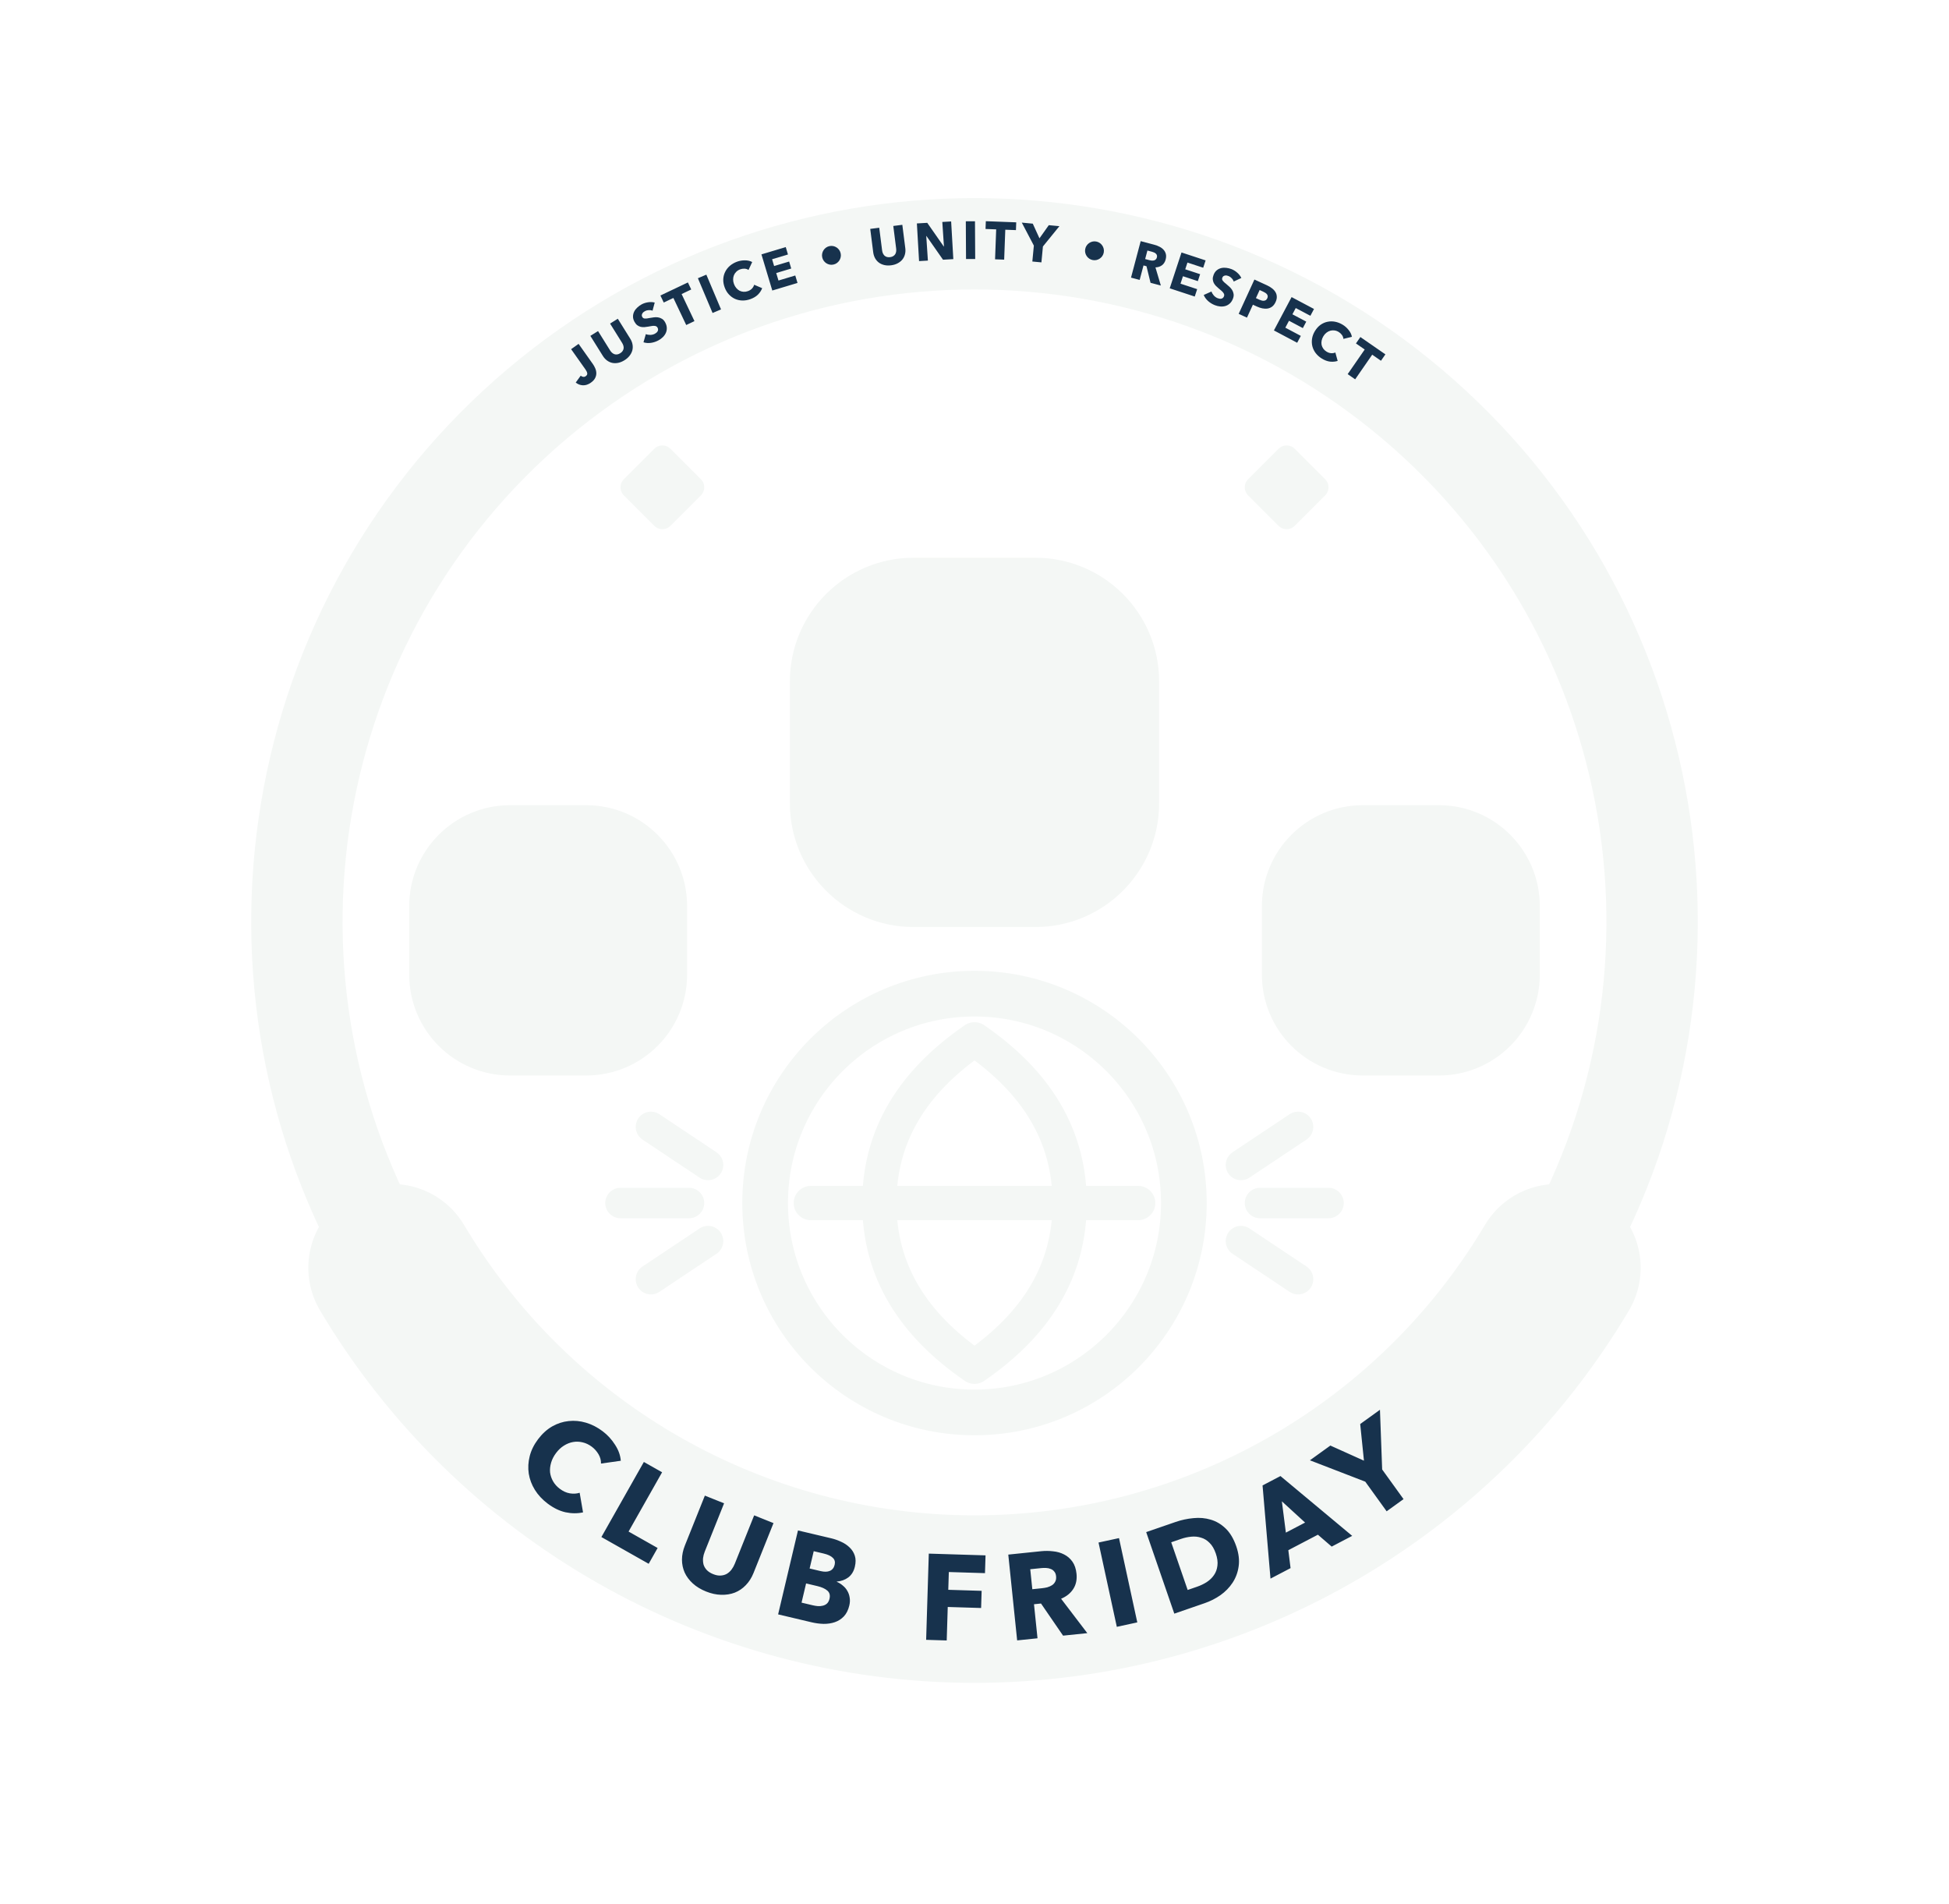
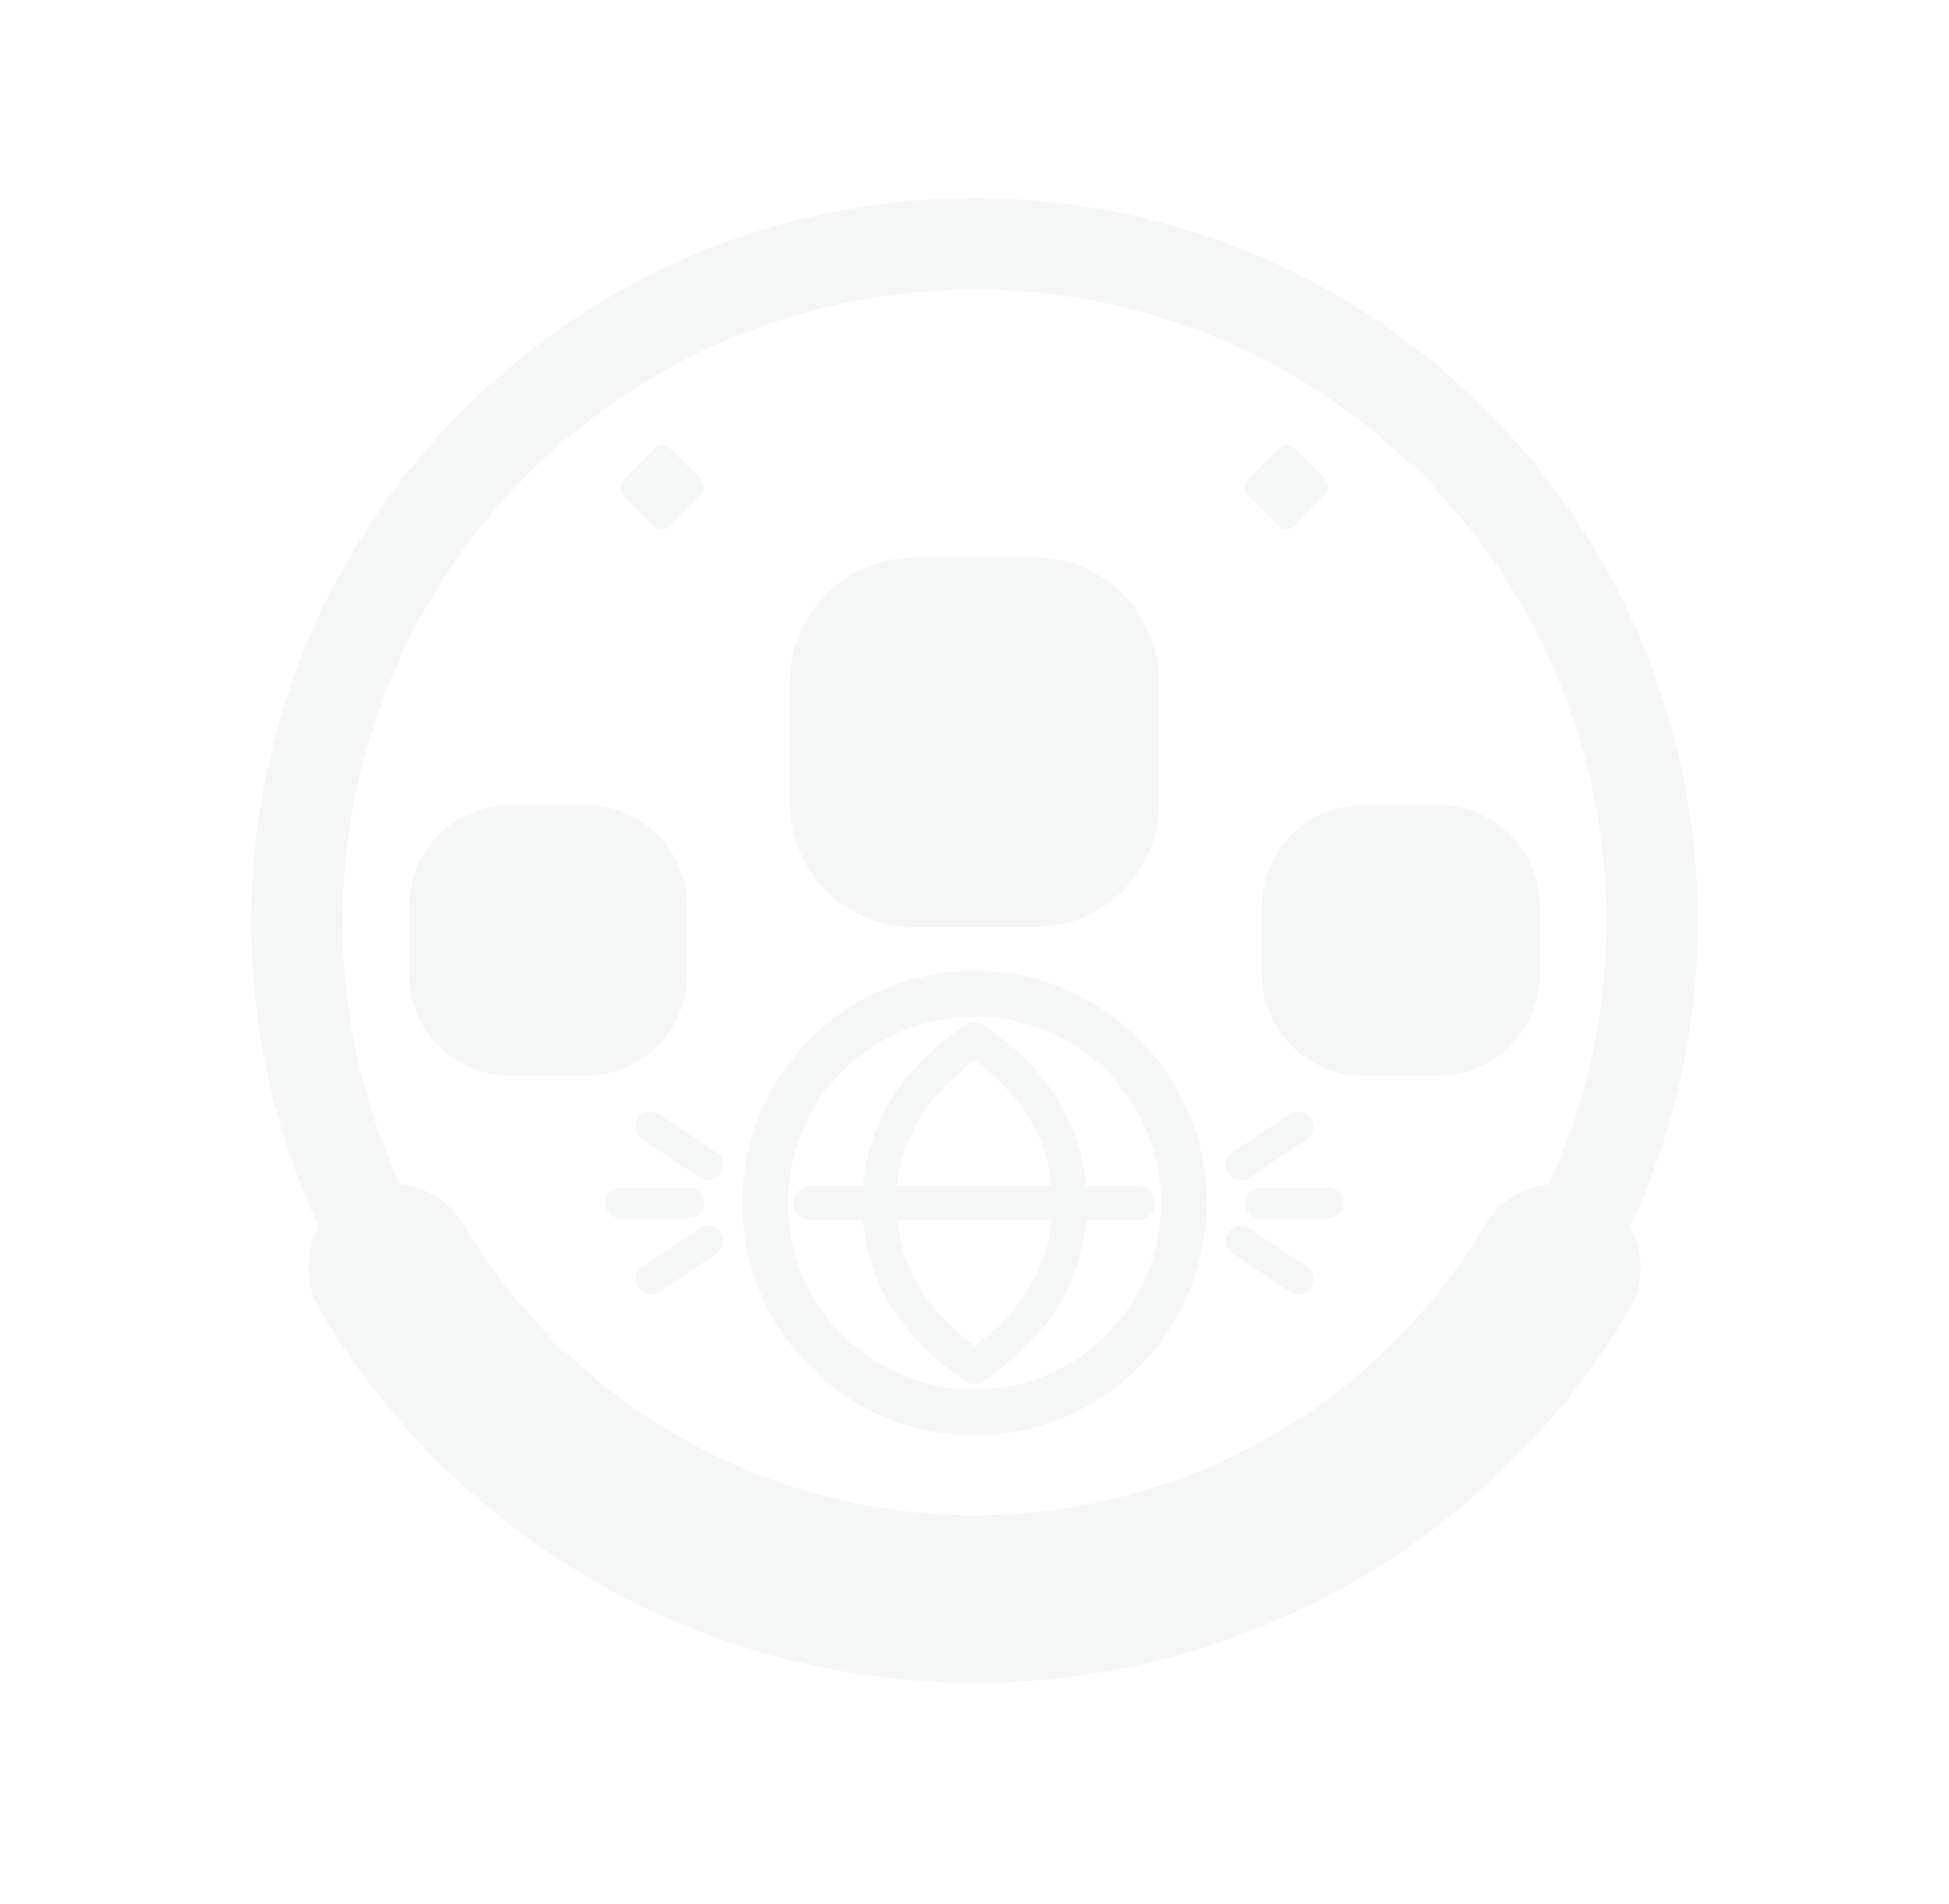
<svg xmlns="http://www.w3.org/2000/svg" viewBox="0 0 512 500" role="img" aria-labelledby="title desc" version="1.1" id="svg15">
  <g stroke="#F4F7F5" stroke-width="13" stroke-linecap="round" stroke-linejoin="round" id="g8">
    <path fill="none" stroke="#F4F7F5" d="M103 333a178 178 0 1 1 306 0" id="path1" />
    <g id="younger-member" aria-label="younger-member">
      <rect x="114" y="218" width="60" height="58" rx="20" fill="#F4F7F5" stroke="#F4F7F5" id="rect1" />
      <circle cx="144" cy="247" r="7" fill="none" stroke="none" id="circle1" />
    </g>
    <g id="adult-member" aria-label="adult-member">
      <rect x="214" y="153" width="84" height="84" rx="26" fill="#F4F7F5" stroke="#F4F7F5" id="rect2" />
      <circle cx="256" cy="195" r="9" fill="none" stroke="none" id="circle2" />
    </g>
    <g id="older-member" aria-label="older-member">
      <rect x="338" y="218" width="60" height="58" rx="20" fill="#F4F7F5" stroke="#F4F7F5" id="rect3" />
      <circle cx="368" cy="247" r="7" fill="none" stroke="none" id="circle3" />
    </g>
    <circle cx="256" cy="316" r="55" fill="none" stroke="#F4F7F5" stroke-width="12" id="circle4" />
    <path fill="none" stroke="#F4F7F5" stroke-width="9" d="M256 273c-16 11-25 25-25 43s9 32 25 43m0-86c16 11 25 25 25 43s-9 32-25 43m-43-43h86" id="path4" />
    <path fill="none" stroke="#F4F7F5" stroke-width="8" d="M181 316h-18M186 306l-15-10M186 326l-15 10M331 316h18M326 306l15-10M326 326l15 10" id="path5" />
    <path fill="none" stroke="#F4F7F5" d="M103 333a178 178 0 0 0 306 0" id="path6" />
    <path fill="#F4F7F5" stroke="#F4F7F5" stroke-width="6" d="m174 120 8 8-8 8-8-8z" id="path7" />
    <path fill="#F4F7F5" stroke="#F4F7F5" stroke-width="6" d="m338 120 8 8-8 8-8-8z" id="path8" />
  </g>
  <defs id="defs8">
    <path id="motto-arc" d="M103 333a178 178 0 1 1 306 0" />
    <path id="name-arc" d="M103 333a178 178 0 0 0 306 0" />
  </defs>
  <path d="M103 333a178 178 0 1 1 306 0" fill="none" stroke="#F4F7F5" stroke-width="24" stroke-linecap="round" id="path9" />
  <path d="M103 333a178 178 0 0 0 306 0" fill="none" stroke="#F4F7F5" stroke-width="44" stroke-linecap="round" id="path10" />
  <g font-family="Avenir Next, Trebuchet MS, Arial, sans-serif" text-anchor="middle" id="g15">
    <g id="text14" style="font-weight:700;font-size:14px;letter-spacing:1.5;stroke-width:0;paint-order:stroke fill" aria-label="JUSTICE•UNITY•RESPECT">
-       <path style="fill:#17324d" d="m 155.767,95.652 q 0.34,0.48 0.597,1.087 0.269,0.598 0.287,1.254 0.022,0.636 -0.302,1.294 -0.312,0.65 -1.135,1.232 -1.029,0.728 -2.086,0.687 -1.066,-0.052 -1.885,-0.724 l 1.313,-1.804 q 0.306,0.263 0.65,0.312 0.355,0.041 0.663,-0.178 0.48,-0.34 0.394,-0.776 -0.074,-0.445 -0.455,-0.982 l -3.777,-5.337 1.966,-1.391 3.769,5.325 z m 9.796,-6.688 q 0.474,0.76 0.605,1.553 0.136,0.773 -0.058,1.521 -0.201,0.736 -0.723,1.408 -0.51,0.664 -1.329,1.175 -0.832,0.519 -1.652,0.684 -0.821,0.165 -1.558,0.015 -0.745,-0.163 -1.379,-0.625 -0.642,-0.474 -1.116,-1.234 l -3.267,-5.239 2.02,-1.259 3.163,5.073 q 0.215,0.345 0.491,0.602 0.288,0.25 0.621,0.388 0.338,0.119 0.724,0.076 0.398,-0.05 0.825,-0.317 0.428,-0.267 0.636,-0.594 0.22,-0.335 0.262,-0.691 0.035,-0.368 -0.075,-0.729 -0.109,-0.361 -0.324,-0.705 l -3.163,-5.073 2.031,-1.267 3.267,5.239 z m 5.857,-7.349 q -0.458,-0.198 -1.008,-0.154 -0.544,0.025 -0.95,0.245 -0.209,0.114 -0.411,0.271 -0.189,0.15 -0.301,0.355 -0.119,0.192 -0.148,0.431 -0.024,0.22 0.116,0.478 0.12,0.221 0.287,0.322 0.179,0.094 0.411,0.111 0.245,0.011 0.544,-0.025 0.293,-0.047 0.654,-0.116 0.523,-0.093 1.103,-0.169 0.573,-0.088 1.127,-0.007 0.554,0.082 1.053,0.384 0.492,0.29 0.846,0.942 0.407,0.751 0.425,1.458 0.023,0.688 -0.251,1.299 -0.274,0.611 -0.783,1.11 -0.509,0.5 -1.149,0.847 -0.935,0.508 -1.982,0.662 -1.054,0.142 -1.96,-0.147 l 0.616,-2.151 q 0.534,0.22 1.197,0.21 0.669,-0.029 1.186,-0.309 0.234,-0.127 0.429,-0.296 0.195,-0.169 0.295,-0.367 0.112,-0.204 0.11,-0.442 -0.002,-0.238 -0.142,-0.496 -0.134,-0.246 -0.35,-0.352 -0.217,-0.105 -0.524,-0.114 -0.302,-0.027 -0.706,0.049 -0.399,0.057 -0.903,0.156 -0.492,0.092 -0.998,0.128 -0.494,0.029 -0.967,-0.08 -0.468,-0.128 -0.885,-0.427 -0.412,-0.318 -0.732,-0.909 -0.394,-0.726 -0.379,-1.403 0.015,-0.677 0.314,-1.27 0.299,-0.593 0.822,-1.068 0.516,-0.487 1.131,-0.821 0.738,-0.401 1.648,-0.544 0.922,-0.15 1.788,0.065 z m 7.638,-4.377 3.375,7.107 -2.163,1.027 -3.375,-7.107 -2.529,1.201 -0.877,-1.846 7.221,-3.43 0.877,1.846 z m 8.136,4.973 -3.856,-9.131 2.218,-0.937 3.856,9.131 z M 200.224,75.696 q -0.358,0.936 -1.11,1.689 -0.758,0.74 -1.941,1.174 -1.078,0.395 -2.128,0.377 -1.037,-0.022 -1.944,-0.421 -0.911,-0.412 -1.625,-1.179 -0.714,-0.767 -1.113,-1.858 -0.41,-1.117 -0.361,-2.164 0.062,-1.052 0.514,-1.933 0.447,-0.895 1.242,-1.574 0.795,-0.679 1.86,-1.069 0.986,-0.361 2.062,-0.353 1.085,-0.01 1.922,0.444 l -0.966,2.084 q -0.474,-0.318 -1.064,-0.341 -0.59,-0.022 -1.129,0.175 -0.592,0.217 -1.009,0.623 -0.409,0.389 -0.624,0.9 -0.215,0.511 -0.22,1.109 -0.009,0.585 0.217,1.203 0.231,0.631 0.621,1.084 0.39,0.454 0.871,0.709 0.49,0.238 1.053,0.27 0.563,0.032 1.142,-0.18 0.67,-0.246 1.074,-0.692 0.403,-0.446 0.551,-0.977 l 2.104,0.899 z m 2.656,0.613 -2.85,-9.493 6.383,-1.916 0.584,1.944 -4.17,1.252 0.535,1.783 3.942,-1.183 0.551,1.837 -3.942,1.183 0.592,1.971 4.412,-1.324 0.588,1.958 z" id="path15" />
-       <path style="fill:#17324d" d="m 220.84,66.548 q 0.109,0.506 0.011,0.986 -0.098,0.479 -0.355,0.878 -0.258,0.399 -0.655,0.685 -0.397,0.286 -0.903,0.395 -0.506,0.109 -0.986,0.011 -0.479,-0.098 -0.878,-0.355 -0.399,-0.258 -0.685,-0.655 -0.286,-0.397 -0.395,-0.903 -0.109,-0.506 -0.011,-0.986 0.098,-0.479 0.355,-0.878 0.258,-0.399 0.655,-0.685 0.397,-0.286 0.903,-0.395 0.506,-0.109 0.986,-0.011 0.479,0.098 0.878,0.355 0.399,0.258 0.685,0.655 0.286,0.397 0.395,0.903 z" id="path16" />
-       <path style="fill:#17324d" d="m 237.819,65.176 q 0.113,0.889 -0.099,1.664 -0.2,0.759 -0.688,1.358 -0.49,0.584 -1.245,0.977 -0.741,0.39 -1.699,0.512 -0.972,0.124 -1.787,-0.069 -0.815,-0.193 -1.422,-0.638 -0.609,-0.459 -0.992,-1.144 -0.385,-0.699 -0.498,-1.588 l -0.778,-6.125 2.361,-0.3 0.754,5.93 q 0.051,0.403 0.194,0.752 0.157,0.347 0.402,0.612 0.258,0.25 0.626,0.372 0.382,0.121 0.882,0.057 0.5,-0.064 0.826,-0.274 0.34,-0.213 0.527,-0.519 0.185,-0.32 0.236,-0.693 0.051,-0.373 1.6e-4,-0.776 l -0.754,-5.93 2.375,-0.302 0.778,6.125 z m 9.907,3.044 -4.358,-6.24 -0.042,0.002 0.431,6.468 -2.32,0.134 -0.573,-9.895 2.725,-0.158 4.343,6.227 0.042,-0.002 -0.43,-6.454 2.32,-0.134 0.573,9.895 z m 6.05,-0.178 -0.058,-9.912 2.408,-0.014 0.058,9.912 z m 10.313,-7.703 -0.295,7.862 -2.392,-0.09 0.295,-7.862 -2.798,-0.105 0.076,-2.043 7.988,0.299 -0.076,2.043 z m 9.886,4.398 -0.397,4.181 -2.383,-0.226 0.397,-4.181 -3.168,-6.038 2.885,0.274 1.758,3.851 2.451,-3.452 2.787,0.264 z" id="path17" />
-       <path style="fill:#17324d" d="m 289.958,66.311 q -0.091,0.51 -0.363,0.916 -0.272,0.406 -0.662,0.678 -0.39,0.272 -0.865,0.386 -0.476,0.114 -0.985,0.023 -0.51,-0.091 -0.916,-0.363 -0.406,-0.272 -0.678,-0.662 -0.272,-0.39 -0.386,-0.865 -0.114,-0.476 -0.023,-0.985 0.091,-0.51 0.363,-0.916 0.272,-0.406 0.662,-0.678 0.39,-0.272 0.865,-0.386 0.476,-0.114 0.985,-0.023 0.51,0.091 0.916,0.363 0.406,0.272 0.678,0.662 0.272,0.39 0.386,0.865 0.114,0.476 0.023,0.985 z" id="path18" />
-       <path style="fill:#17324d" d="m 302.245,74.283 -1.062,-4.352 -0.785,-0.208 -1.009,3.802 -2.273,-0.603 2.542,-9.581 3.654,0.969 q 0.69,0.183 1.3,0.504 0.627,0.311 1.052,0.786 0.438,0.478 0.602,1.116 0.164,0.637 -0.055,1.463 -0.258,0.974 -0.962,1.497 -0.704,0.523 -1.713,0.56 l 1.416,4.764 z m 1.668,-6.669 q 0.09,-0.338 -0.005,-0.581 -0.078,-0.252 -0.279,-0.422 -0.184,-0.179 -0.458,-0.295 -0.26,-0.112 -0.517,-0.181 l -1.231,-0.327 -0.592,2.233 1.096,0.291 q 0.284,0.075 0.593,0.114 0.312,0.025 0.588,-0.032 0.276,-0.057 0.486,-0.248 0.223,-0.187 0.32,-0.552 z m 3.372,8.118 3.096,-9.416 6.331,2.082 -0.634,1.928 -4.136,-1.36 -0.582,1.769 3.91,1.286 -0.599,1.822 -3.91,-1.286 -0.643,1.955 4.376,1.439 -0.638,1.942 z m 16.807,-1.778 q -0.144,-0.477 -0.531,-0.87 -0.369,-0.4 -0.8,-0.569 -0.222,-0.087 -0.472,-0.14 -0.237,-0.048 -0.465,-0.002 -0.223,0.033 -0.425,0.164 -0.184,0.124 -0.291,0.397 -0.092,0.235 -0.062,0.427 0.043,0.197 0.18,0.386 0.15,0.194 0.369,0.4 0.225,0.193 0.51,0.425 0.408,0.34 0.84,0.735 0.437,0.382 0.732,0.858 0.295,0.476 0.385,1.053 0.095,0.563 -0.175,1.254 -0.311,0.795 -0.841,1.264 -0.511,0.461 -1.155,0.645 -0.643,0.184 -1.354,0.116 -0.71,-0.068 -1.388,-0.333 -0.991,-0.388 -1.784,-1.089 -0.788,-0.714 -1.15,-1.593 l 2.042,-0.914 q 0.176,0.55 0.611,1.051 0.453,0.493 1.001,0.708 0.248,0.097 0.503,0.137 0.255,0.04 0.47,-0.011 0.228,-0.046 0.409,-0.201 0.181,-0.155 0.288,-0.428 0.102,-0.261 0.043,-0.494 -0.059,-0.234 -0.25,-0.474 -0.173,-0.248 -0.492,-0.509 -0.301,-0.268 -0.701,-0.59 -0.387,-0.317 -0.741,-0.681 -0.341,-0.359 -0.562,-0.791 -0.203,-0.44 -0.244,-0.952 -0.022,-0.52 0.223,-1.146 0.301,-0.769 0.828,-1.194 0.527,-0.425 1.173,-0.578 0.646,-0.153 1.346,-0.059 0.705,0.081 1.357,0.336 0.782,0.306 1.478,0.91 0.709,0.608 1.102,1.409 z m 11.002,5.381 q -0.362,0.789 -0.906,1.202 -0.538,0.4 -1.186,0.503 -0.648,0.103 -1.367,-0.042 -0.719,-0.145 -1.419,-0.466 l -1.082,-0.496 -1.558,3.398 -2.176,-0.998 4.133,-9.009 3.309,1.518 q 0.738,0.339 1.304,0.783 0.585,0.438 0.904,0.984 0.338,0.54 0.36,1.197 0.041,0.65 -0.315,1.426 z m -2.182,-0.985 q 0.146,-0.318 0.112,-0.58 -0.034,-0.262 -0.198,-0.476 -0.164,-0.214 -0.426,-0.38 -0.25,-0.161 -0.542,-0.295 l -0.954,-0.438 -0.975,2.125 0.916,0.42 q 0.305,0.14 0.609,0.218 0.303,0.078 0.578,0.049 0.287,-0.022 0.508,-0.167 0.226,-0.158 0.372,-0.476 z m 1.744,8.444 4.643,-8.757 5.888,3.122 -0.951,1.793 -3.847,-2.04 -0.872,1.645 3.636,1.928 -0.898,1.695 -3.636,-1.928 -0.964,1.818 4.069,2.158 -0.957,1.806 z m 16.749,8.008 q -0.955,0.303 -2.013,0.184 -1.051,-0.132 -2.127,-0.787 -0.981,-0.597 -1.621,-1.43 -0.628,-0.825 -0.882,-1.783 -0.246,-0.969 -0.09,-2.005 0.156,-1.036 0.76,-2.029 0.619,-1.016 1.468,-1.63 0.861,-0.607 1.832,-0.802 0.979,-0.207 2.005,-0.009 1.026,0.199 1.995,0.789 0.897,0.546 1.561,1.393 0.684,0.842 0.85,1.78 l -2.232,0.542 q -0.047,-0.569 -0.397,-1.045 -0.35,-0.475 -0.84,-0.774 -0.538,-0.328 -1.116,-0.401 -0.559,-0.078 -1.093,0.072 -0.534,0.15 -1.005,0.519 -0.463,0.357 -0.806,0.919 -0.349,0.574 -0.461,1.161 -0.112,0.588 -0.012,1.124 0.119,0.531 0.445,0.992 0.326,0.461 0.852,0.781 0.61,0.371 1.21,0.409 0.6,0.038 1.108,-0.178 l 0.607,2.206 z m 9.073,-1.636 -4.477,6.47 -1.969,-1.362 4.477,-6.47 -2.302,-1.593 1.163,-1.681 6.573,4.549 -1.163,1.681 z" id="path19" />
+       <path style="fill:none" d="m 155.767,95.652 q 0.34,0.48 0.597,1.087 0.269,0.598 0.287,1.254 0.022,0.636 -0.302,1.294 -0.312,0.65 -1.135,1.232 -1.029,0.728 -2.086,0.687 -1.066,-0.052 -1.885,-0.724 l 1.313,-1.804 q 0.306,0.263 0.65,0.312 0.355,0.041 0.663,-0.178 0.48,-0.34 0.394,-0.776 -0.074,-0.445 -0.455,-0.982 l -3.777,-5.337 1.966,-1.391 3.769,5.325 z m 9.796,-6.688 q 0.474,0.76 0.605,1.553 0.136,0.773 -0.058,1.521 -0.201,0.736 -0.723,1.408 -0.51,0.664 -1.329,1.175 -0.832,0.519 -1.652,0.684 -0.821,0.165 -1.558,0.015 -0.745,-0.163 -1.379,-0.625 -0.642,-0.474 -1.116,-1.234 l -3.267,-5.239 2.02,-1.259 3.163,5.073 q 0.215,0.345 0.491,0.602 0.288,0.25 0.621,0.388 0.338,0.119 0.724,0.076 0.398,-0.05 0.825,-0.317 0.428,-0.267 0.636,-0.594 0.22,-0.335 0.262,-0.691 0.035,-0.368 -0.075,-0.729 -0.109,-0.361 -0.324,-0.705 l -3.163,-5.073 2.031,-1.267 3.267,5.239 z m 5.857,-7.349 q -0.458,-0.198 -1.008,-0.154 -0.544,0.025 -0.95,0.245 -0.209,0.114 -0.411,0.271 -0.189,0.15 -0.301,0.355 -0.119,0.192 -0.148,0.431 -0.024,0.22 0.116,0.478 0.12,0.221 0.287,0.322 0.179,0.094 0.411,0.111 0.245,0.011 0.544,-0.025 0.293,-0.047 0.654,-0.116 0.523,-0.093 1.103,-0.169 0.573,-0.088 1.127,-0.007 0.554,0.082 1.053,0.384 0.492,0.29 0.846,0.942 0.407,0.751 0.425,1.458 0.023,0.688 -0.251,1.299 -0.274,0.611 -0.783,1.11 -0.509,0.5 -1.149,0.847 -0.935,0.508 -1.982,0.662 -1.054,0.142 -1.96,-0.147 l 0.616,-2.151 q 0.534,0.22 1.197,0.21 0.669,-0.029 1.186,-0.309 0.234,-0.127 0.429,-0.296 0.195,-0.169 0.295,-0.367 0.112,-0.204 0.11,-0.442 -0.002,-0.238 -0.142,-0.496 -0.134,-0.246 -0.35,-0.352 -0.217,-0.105 -0.524,-0.114 -0.302,-0.027 -0.706,0.049 -0.399,0.057 -0.903,0.156 -0.492,0.092 -0.998,0.128 -0.494,0.029 -0.967,-0.08 -0.468,-0.128 -0.885,-0.427 -0.412,-0.318 -0.732,-0.909 -0.394,-0.726 -0.379,-1.403 0.015,-0.677 0.314,-1.27 0.299,-0.593 0.822,-1.068 0.516,-0.487 1.131,-0.821 0.738,-0.401 1.648,-0.544 0.922,-0.15 1.788,0.065 z m 7.638,-4.377 3.375,7.107 -2.163,1.027 -3.375,-7.107 -2.529,1.201 -0.877,-1.846 7.221,-3.43 0.877,1.846 z m 8.136,4.973 -3.856,-9.131 2.218,-0.937 3.856,9.131 z M 200.224,75.696 q -0.358,0.936 -1.11,1.689 -0.758,0.74 -1.941,1.174 -1.078,0.395 -2.128,0.377 -1.037,-0.022 -1.944,-0.421 -0.911,-0.412 -1.625,-1.179 -0.714,-0.767 -1.113,-1.858 -0.41,-1.117 -0.361,-2.164 0.062,-1.052 0.514,-1.933 0.447,-0.895 1.242,-1.574 0.795,-0.679 1.86,-1.069 0.986,-0.361 2.062,-0.353 1.085,-0.01 1.922,0.444 l -0.966,2.084 q -0.474,-0.318 -1.064,-0.341 -0.59,-0.022 -1.129,0.175 -0.592,0.217 -1.009,0.623 -0.409,0.389 -0.624,0.9 -0.215,0.511 -0.22,1.109 -0.009,0.585 0.217,1.203 0.231,0.631 0.621,1.084 0.39,0.454 0.871,0.709 0.49,0.238 1.053,0.27 0.563,0.032 1.142,-0.18 0.67,-0.246 1.074,-0.692 0.403,-0.446 0.551,-0.977 l 2.104,0.899 z m 2.656,0.613 -2.85,-9.493 6.383,-1.916 0.584,1.944 -4.17,1.252 0.535,1.783 3.942,-1.183 0.551,1.837 -3.942,1.183 0.592,1.971 4.412,-1.324 0.588,1.958 z" id="path15" />
+       <path style="fill:none" d="m 220.84,66.548 q 0.109,0.506 0.011,0.986 -0.098,0.479 -0.355,0.878 -0.258,0.399 -0.655,0.685 -0.397,0.286 -0.903,0.395 -0.506,0.109 -0.986,0.011 -0.479,-0.098 -0.878,-0.355 -0.399,-0.258 -0.685,-0.655 -0.286,-0.397 -0.395,-0.903 -0.109,-0.506 -0.011,-0.986 0.098,-0.479 0.355,-0.878 0.258,-0.399 0.655,-0.685 0.397,-0.286 0.903,-0.395 0.506,-0.109 0.986,-0.011 0.479,0.098 0.878,0.355 0.399,0.258 0.685,0.655 0.286,0.397 0.395,0.903 z" id="path16" />
+       <path style="fill:none" d="m 237.819,65.176 q 0.113,0.889 -0.099,1.664 -0.2,0.759 -0.688,1.358 -0.49,0.584 -1.245,0.977 -0.741,0.39 -1.699,0.512 -0.972,0.124 -1.787,-0.069 -0.815,-0.193 -1.422,-0.638 -0.609,-0.459 -0.992,-1.144 -0.385,-0.699 -0.498,-1.588 l -0.778,-6.125 2.361,-0.3 0.754,5.93 q 0.051,0.403 0.194,0.752 0.157,0.347 0.402,0.612 0.258,0.25 0.626,0.372 0.382,0.121 0.882,0.057 0.5,-0.064 0.826,-0.274 0.34,-0.213 0.527,-0.519 0.185,-0.32 0.236,-0.693 0.051,-0.373 1.6e-4,-0.776 l -0.754,-5.93 2.375,-0.302 0.778,6.125 z m 9.907,3.044 -4.358,-6.24 -0.042,0.002 0.431,6.468 -2.32,0.134 -0.573,-9.895 2.725,-0.158 4.343,6.227 0.042,-0.002 -0.43,-6.454 2.32,-0.134 0.573,9.895 z m 6.05,-0.178 -0.058,-9.912 2.408,-0.014 0.058,9.912 z m 10.313,-7.703 -0.295,7.862 -2.392,-0.09 0.295,-7.862 -2.798,-0.105 0.076,-2.043 7.988,0.299 -0.076,2.043 z m 9.886,4.398 -0.397,4.181 -2.383,-0.226 0.397,-4.181 -3.168,-6.038 2.885,0.274 1.758,3.851 2.451,-3.452 2.787,0.264 z" id="path17" />
+       <path style="fill:none" d="m 289.958,66.311 q -0.091,0.51 -0.363,0.916 -0.272,0.406 -0.662,0.678 -0.39,0.272 -0.865,0.386 -0.476,0.114 -0.985,0.023 -0.51,-0.091 -0.916,-0.363 -0.406,-0.272 -0.678,-0.662 -0.272,-0.39 -0.386,-0.865 -0.114,-0.476 -0.023,-0.985 0.091,-0.51 0.363,-0.916 0.272,-0.406 0.662,-0.678 0.39,-0.272 0.865,-0.386 0.476,-0.114 0.985,-0.023 0.51,0.091 0.916,0.363 0.406,0.272 0.678,0.662 0.272,0.39 0.386,0.865 0.114,0.476 0.023,0.985 z" id="path18" />
+       <path style="fill:none" d="m 302.245,74.283 -1.062,-4.352 -0.785,-0.208 -1.009,3.802 -2.273,-0.603 2.542,-9.581 3.654,0.969 q 0.69,0.183 1.3,0.504 0.627,0.311 1.052,0.786 0.438,0.478 0.602,1.116 0.164,0.637 -0.055,1.463 -0.258,0.974 -0.962,1.497 -0.704,0.523 -1.713,0.56 l 1.416,4.764 z m 1.668,-6.669 q 0.09,-0.338 -0.005,-0.581 -0.078,-0.252 -0.279,-0.422 -0.184,-0.179 -0.458,-0.295 -0.26,-0.112 -0.517,-0.181 l -1.231,-0.327 -0.592,2.233 1.096,0.291 q 0.284,0.075 0.593,0.114 0.312,0.025 0.588,-0.032 0.276,-0.057 0.486,-0.248 0.223,-0.187 0.32,-0.552 z m 3.372,8.118 3.096,-9.416 6.331,2.082 -0.634,1.928 -4.136,-1.36 -0.582,1.769 3.91,1.286 -0.599,1.822 -3.91,-1.286 -0.643,1.955 4.376,1.439 -0.638,1.942 z m 16.807,-1.778 q -0.144,-0.477 -0.531,-0.87 -0.369,-0.4 -0.8,-0.569 -0.222,-0.087 -0.472,-0.14 -0.237,-0.048 -0.465,-0.002 -0.223,0.033 -0.425,0.164 -0.184,0.124 -0.291,0.397 -0.092,0.235 -0.062,0.427 0.043,0.197 0.18,0.386 0.15,0.194 0.369,0.4 0.225,0.193 0.51,0.425 0.408,0.34 0.84,0.735 0.437,0.382 0.732,0.858 0.295,0.476 0.385,1.053 0.095,0.563 -0.175,1.254 -0.311,0.795 -0.841,1.264 -0.511,0.461 -1.155,0.645 -0.643,0.184 -1.354,0.116 -0.71,-0.068 -1.388,-0.333 -0.991,-0.388 -1.784,-1.089 -0.788,-0.714 -1.15,-1.593 l 2.042,-0.914 q 0.176,0.55 0.611,1.051 0.453,0.493 1.001,0.708 0.248,0.097 0.503,0.137 0.255,0.04 0.47,-0.011 0.228,-0.046 0.409,-0.201 0.181,-0.155 0.288,-0.428 0.102,-0.261 0.043,-0.494 -0.059,-0.234 -0.25,-0.474 -0.173,-0.248 -0.492,-0.509 -0.301,-0.268 -0.701,-0.59 -0.387,-0.317 -0.741,-0.681 -0.341,-0.359 -0.562,-0.791 -0.203,-0.44 -0.244,-0.952 -0.022,-0.52 0.223,-1.146 0.301,-0.769 0.828,-1.194 0.527,-0.425 1.173,-0.578 0.646,-0.153 1.346,-0.059 0.705,0.081 1.357,0.336 0.782,0.306 1.478,0.91 0.709,0.608 1.102,1.409 z m 11.002,5.381 q -0.362,0.789 -0.906,1.202 -0.538,0.4 -1.186,0.503 -0.648,0.103 -1.367,-0.042 -0.719,-0.145 -1.419,-0.466 l -1.082,-0.496 -1.558,3.398 -2.176,-0.998 4.133,-9.009 3.309,1.518 q 0.738,0.339 1.304,0.783 0.585,0.438 0.904,0.984 0.338,0.54 0.36,1.197 0.041,0.65 -0.315,1.426 z m -2.182,-0.985 q 0.146,-0.318 0.112,-0.58 -0.034,-0.262 -0.198,-0.476 -0.164,-0.214 -0.426,-0.38 -0.25,-0.161 -0.542,-0.295 l -0.954,-0.438 -0.975,2.125 0.916,0.42 q 0.305,0.14 0.609,0.218 0.303,0.078 0.578,0.049 0.287,-0.022 0.508,-0.167 0.226,-0.158 0.372,-0.476 z m 1.744,8.444 4.643,-8.757 5.888,3.122 -0.951,1.793 -3.847,-2.04 -0.872,1.645 3.636,1.928 -0.898,1.695 -3.636,-1.928 -0.964,1.818 4.069,2.158 -0.957,1.806 z m 16.749,8.008 q -0.955,0.303 -2.013,0.184 -1.051,-0.132 -2.127,-0.787 -0.981,-0.597 -1.621,-1.43 -0.628,-0.825 -0.882,-1.783 -0.246,-0.969 -0.09,-2.005 0.156,-1.036 0.76,-2.029 0.619,-1.016 1.468,-1.63 0.861,-0.607 1.832,-0.802 0.979,-0.207 2.005,-0.009 1.026,0.199 1.995,0.789 0.897,0.546 1.561,1.393 0.684,0.842 0.85,1.78 l -2.232,0.542 q -0.047,-0.569 -0.397,-1.045 -0.35,-0.475 -0.84,-0.774 -0.538,-0.328 -1.116,-0.401 -0.559,-0.078 -1.093,0.072 -0.534,0.15 -1.005,0.519 -0.463,0.357 -0.806,0.919 -0.349,0.574 -0.461,1.161 -0.112,0.588 -0.012,1.124 0.119,0.531 0.445,0.992 0.326,0.461 0.852,0.781 0.61,0.371 1.21,0.409 0.6,0.038 1.108,-0.178 l 0.607,2.206 z m 9.073,-1.636 -4.477,6.47 -1.969,-1.362 4.477,-6.47 -2.302,-1.593 1.163,-1.681 6.573,4.549 -1.163,1.681 z" id="path19" />
    </g>
-     <path d="m 153.164,397.256 q -2.241,0.477 -4.621,-0.032 -2.361,-0.535 -4.662,-2.266 -2.097,-1.577 -3.368,-3.615 -1.245,-2.018 -1.607,-4.252 -0.342,-2.26 0.243,-4.582 0.586,-2.322 2.182,-4.445 1.635,-2.174 3.704,-3.38 2.095,-1.187 4.348,-1.414 2.272,-0.253 4.563,0.429 2.29,0.682 4.362,2.24 1.918,1.443 3.24,3.518 1.367,2.069 1.536,4.239 l -5.198,0.735 q 0.021,-1.306 -0.668,-2.465 -0.69,-1.159 -1.738,-1.948 -1.151,-0.866 -2.45,-1.162 -1.254,-0.303 -2.502,-0.08 -1.248,0.222 -2.401,0.957 -1.134,0.709 -2.038,1.911 -0.923,1.227 -1.309,2.539 -0.386,1.311 -0.279,2.553 0.152,1.235 0.79,2.356 0.638,1.121 1.764,1.967 1.304,0.981 2.661,1.201 1.356,0.22 2.56,-0.156 l 0.888,5.153 z m 4.822,6.476 11.155,-19.72 4.791,2.71 -8.807,15.57 7.632,4.317 -2.348,4.15 z m 39.965,9.442 q -0.761,1.901 -2.045,3.214 -1.242,1.295 -2.883,1.948 -1.628,0.623 -3.571,0.569 -1.913,-0.042 -3.963,-0.863 -2.079,-0.833 -3.493,-2.123 -1.414,-1.29 -2.132,-2.853 -0.707,-1.593 -0.712,-3.387 0.007,-1.824 0.768,-3.726 l 5.246,-13.101 5.05,2.022 -5.079,12.685 q -0.345,0.862 -0.446,1.717 -0.072,0.868 0.124,1.67 0.237,0.784 0.837,1.438 0.63,0.666 1.699,1.094 1.069,0.428 1.955,0.369 0.915,-0.047 1.628,-0.451 0.725,-0.434 1.242,-1.123 0.517,-0.689 0.862,-1.551 l 5.079,-12.685 5.08,2.034 -5.246,13.101 z m 25.168,8.523 q -0.427,1.806 -1.438,2.882 -1.004,1.045 -2.364,1.513 -1.36,0.467 -2.967,0.449 -1.568,-0.042 -3.157,-0.418 l -8.782,-2.077 5.215,-22.048 8.782,2.077 q 1.277,0.302 2.55,0.899 1.28,0.566 2.215,1.478 0.943,0.881 1.37,2.133 0.427,1.252 0.029,2.934 -0.435,1.837 -1.718,2.816 -1.276,0.948 -3.021,1.094 l -0.015,0.062 q 0.897,0.377 1.604,1.004 0.745,0.604 1.182,1.398 0.468,0.801 0.604,1.754 0.167,0.96 -0.09,2.05 z m -3.854,-10.678 q 0.265,-1.121 -0.489,-1.826 -0.716,-0.728 -2.397,-1.126 l -2.616,-0.619 -1.075,4.547 2.865,0.678 q 1.495,0.354 2.444,-0.047 0.988,-0.424 1.268,-1.607 z m -1.354,8.92 q 0.324,-1.37 -0.578,-2.143 -0.902,-0.772 -2.615,-1.178 l -2.958,-0.7 -1.193,5.045 2.99,0.707 q 0.623,0.147 1.299,0.209 0.715,0.037 1.31,-0.118 0.627,-0.148 1.087,-0.565 0.468,-0.448 0.659,-1.258 z m 31.344,-7.017 -0.144,4.67 8.764,0.27 -0.139,4.51 -8.764,-0.27 -0.271,8.796 -5.405,-0.167 0.698,-22.645 14.905,0.46 -0.144,4.67 z m 30.014,16.712 -5.795,-8.441 -1.846,0.191 0.925,8.944 -5.348,0.553 -2.33,-22.536 8.594,-0.888 q 1.623,-0.168 3.187,0.024 1.593,0.157 2.884,0.828 1.324,0.667 2.191,1.897 0.867,1.229 1.068,3.171 0.237,2.292 -0.843,3.98 -1.08,1.688 -3.207,2.584 l 6.886,9.036 z m -1.838,-15.606 q -0.082,-0.796 -0.482,-1.237 -0.371,-0.476 -0.938,-0.675 -0.539,-0.234 -1.217,-0.26 -0.646,-0.03 -1.251,0.033 l -2.897,0.299 0.543,5.252 2.578,-0.267 q 0.668,-0.069 1.359,-0.237 0.687,-0.2 1.23,-0.545 0.543,-0.346 0.838,-0.923 0.326,-0.581 0.237,-1.44 z m 15.955,13.29 -4.804,-22.141 5.379,-1.167 4.804,22.141 z m 31.385,-21.13 q 0.97,2.813 0.621,5.236 -0.329,2.382 -1.595,4.307 -1.245,1.885 -3.174,3.261 -1.939,1.346 -4.147,2.108 l -7.986,2.755 -7.387,-21.418 7.744,-2.671 q 2.269,-0.783 4.665,-1 2.386,-0.247 4.538,0.398 2.142,0.615 3.91,2.307 1.768,1.692 2.812,4.717 z m -5.385,1.857 q -0.626,-1.815 -1.638,-2.786 -0.992,-1.012 -2.23,-1.363 -1.218,-0.392 -2.593,-0.256 -1.345,0.125 -2.676,0.584 l -2.571,0.887 4.32,12.524 2.45,-0.845 q 1.392,-0.48 2.558,-1.221 1.186,-0.781 1.904,-1.841 0.748,-1.07 0.905,-2.479 0.188,-1.419 -0.428,-3.204 z m 30.446,-1.802 -3.622,-3.125 -7.768,4.066 0.588,4.712 -5.273,2.76 -2.085,-24.48 4.706,-2.463 18.841,15.711 z m -13.088,-11.895 1.054,8.225 5.047,-2.641 z m 26.348,-8.363 5.616,7.786 -4.438,3.201 -5.616,-7.786 -14.541,-5.609 5.372,-3.875 8.824,3.973 -0.986,-9.626 5.191,-3.744 z" id="text15" style="font-weight:800;font-size:32px;letter-spacing:4;fill:#17324d;stroke-width:0;paint-order:stroke fill" aria-label="CLUB FRIDAY" />
+     <path d="m 153.164,397.256 q -2.241,0.477 -4.621,-0.032 -2.361,-0.535 -4.662,-2.266 -2.097,-1.577 -3.368,-3.615 -1.245,-2.018 -1.607,-4.252 -0.342,-2.26 0.243,-4.582 0.586,-2.322 2.182,-4.445 1.635,-2.174 3.704,-3.38 2.095,-1.187 4.348,-1.414 2.272,-0.253 4.563,0.429 2.29,0.682 4.362,2.24 1.918,1.443 3.24,3.518 1.367,2.069 1.536,4.239 l -5.198,0.735 q 0.021,-1.306 -0.668,-2.465 -0.69,-1.159 -1.738,-1.948 -1.151,-0.866 -2.45,-1.162 -1.254,-0.303 -2.502,-0.08 -1.248,0.222 -2.401,0.957 -1.134,0.709 -2.038,1.911 -0.923,1.227 -1.309,2.539 -0.386,1.311 -0.279,2.553 0.152,1.235 0.79,2.356 0.638,1.121 1.764,1.967 1.304,0.981 2.661,1.201 1.356,0.22 2.56,-0.156 l 0.888,5.153 z m 4.822,6.476 11.155,-19.72 4.791,2.71 -8.807,15.57 7.632,4.317 -2.348,4.15 z m 39.965,9.442 q -0.761,1.901 -2.045,3.214 -1.242,1.295 -2.883,1.948 -1.628,0.623 -3.571,0.569 -1.913,-0.042 -3.963,-0.863 -2.079,-0.833 -3.493,-2.123 -1.414,-1.29 -2.132,-2.853 -0.707,-1.593 -0.712,-3.387 0.007,-1.824 0.768,-3.726 l 5.246,-13.101 5.05,2.022 -5.079,12.685 q -0.345,0.862 -0.446,1.717 -0.072,0.868 0.124,1.67 0.237,0.784 0.837,1.438 0.63,0.666 1.699,1.094 1.069,0.428 1.955,0.369 0.915,-0.047 1.628,-0.451 0.725,-0.434 1.242,-1.123 0.517,-0.689 0.862,-1.551 l 5.079,-12.685 5.08,2.034 -5.246,13.101 z m 25.168,8.523 q -0.427,1.806 -1.438,2.882 -1.004,1.045 -2.364,1.513 -1.36,0.467 -2.967,0.449 -1.568,-0.042 -3.157,-0.418 l -8.782,-2.077 5.215,-22.048 8.782,2.077 q 1.277,0.302 2.55,0.899 1.28,0.566 2.215,1.478 0.943,0.881 1.37,2.133 0.427,1.252 0.029,2.934 -0.435,1.837 -1.718,2.816 -1.276,0.948 -3.021,1.094 l -0.015,0.062 q 0.897,0.377 1.604,1.004 0.745,0.604 1.182,1.398 0.468,0.801 0.604,1.754 0.167,0.96 -0.09,2.05 z m -3.854,-10.678 q 0.265,-1.121 -0.489,-1.826 -0.716,-0.728 -2.397,-1.126 l -2.616,-0.619 -1.075,4.547 2.865,0.678 q 1.495,0.354 2.444,-0.047 0.988,-0.424 1.268,-1.607 z m -1.354,8.92 q 0.324,-1.37 -0.578,-2.143 -0.902,-0.772 -2.615,-1.178 l -2.958,-0.7 -1.193,5.045 2.99,0.707 q 0.623,0.147 1.299,0.209 0.715,0.037 1.31,-0.118 0.627,-0.148 1.087,-0.565 0.468,-0.448 0.659,-1.258 z m 31.344,-7.017 -0.144,4.67 8.764,0.27 -0.139,4.51 -8.764,-0.27 -0.271,8.796 -5.405,-0.167 0.698,-22.645 14.905,0.46 -0.144,4.67 z m 30.014,16.712 -5.795,-8.441 -1.846,0.191 0.925,8.944 -5.348,0.553 -2.33,-22.536 8.594,-0.888 q 1.623,-0.168 3.187,0.024 1.593,0.157 2.884,0.828 1.324,0.667 2.191,1.897 0.867,1.229 1.068,3.171 0.237,2.292 -0.843,3.98 -1.08,1.688 -3.207,2.584 l 6.886,9.036 z m -1.838,-15.606 q -0.082,-0.796 -0.482,-1.237 -0.371,-0.476 -0.938,-0.675 -0.539,-0.234 -1.217,-0.26 -0.646,-0.03 -1.251,0.033 l -2.897,0.299 0.543,5.252 2.578,-0.267 q 0.668,-0.069 1.359,-0.237 0.687,-0.2 1.23,-0.545 0.543,-0.346 0.838,-0.923 0.326,-0.581 0.237,-1.44 z m 15.955,13.29 -4.804,-22.141 5.379,-1.167 4.804,22.141 z m 31.385,-21.13 q 0.97,2.813 0.621,5.236 -0.329,2.382 -1.595,4.307 -1.245,1.885 -3.174,3.261 -1.939,1.346 -4.147,2.108 l -7.986,2.755 -7.387,-21.418 7.744,-2.671 q 2.269,-0.783 4.665,-1 2.386,-0.247 4.538,0.398 2.142,0.615 3.91,2.307 1.768,1.692 2.812,4.717 z m -5.385,1.857 q -0.626,-1.815 -1.638,-2.786 -0.992,-1.012 -2.23,-1.363 -1.218,-0.392 -2.593,-0.256 -1.345,0.125 -2.676,0.584 l -2.571,0.887 4.32,12.524 2.45,-0.845 q 1.392,-0.48 2.558,-1.221 1.186,-0.781 1.904,-1.841 0.748,-1.07 0.905,-2.479 0.188,-1.419 -0.428,-3.204 z m 30.446,-1.802 -3.622,-3.125 -7.768,4.066 0.588,4.712 -5.273,2.76 -2.085,-24.48 4.706,-2.463 18.841,15.711 z m -13.088,-11.895 1.054,8.225 5.047,-2.641 z m 26.348,-8.363 5.616,7.786 -4.438,3.201 -5.616,-7.786 -14.541,-5.609 5.372,-3.875 8.824,3.973 -0.986,-9.626 5.191,-3.744 z" id="text15" style="font-weight:800;font-size:32px;letter-spacing:4;fill:none;stroke-width:0;paint-order:stroke fill" aria-label="CLUB FRIDAY" />
  </g>
</svg>
